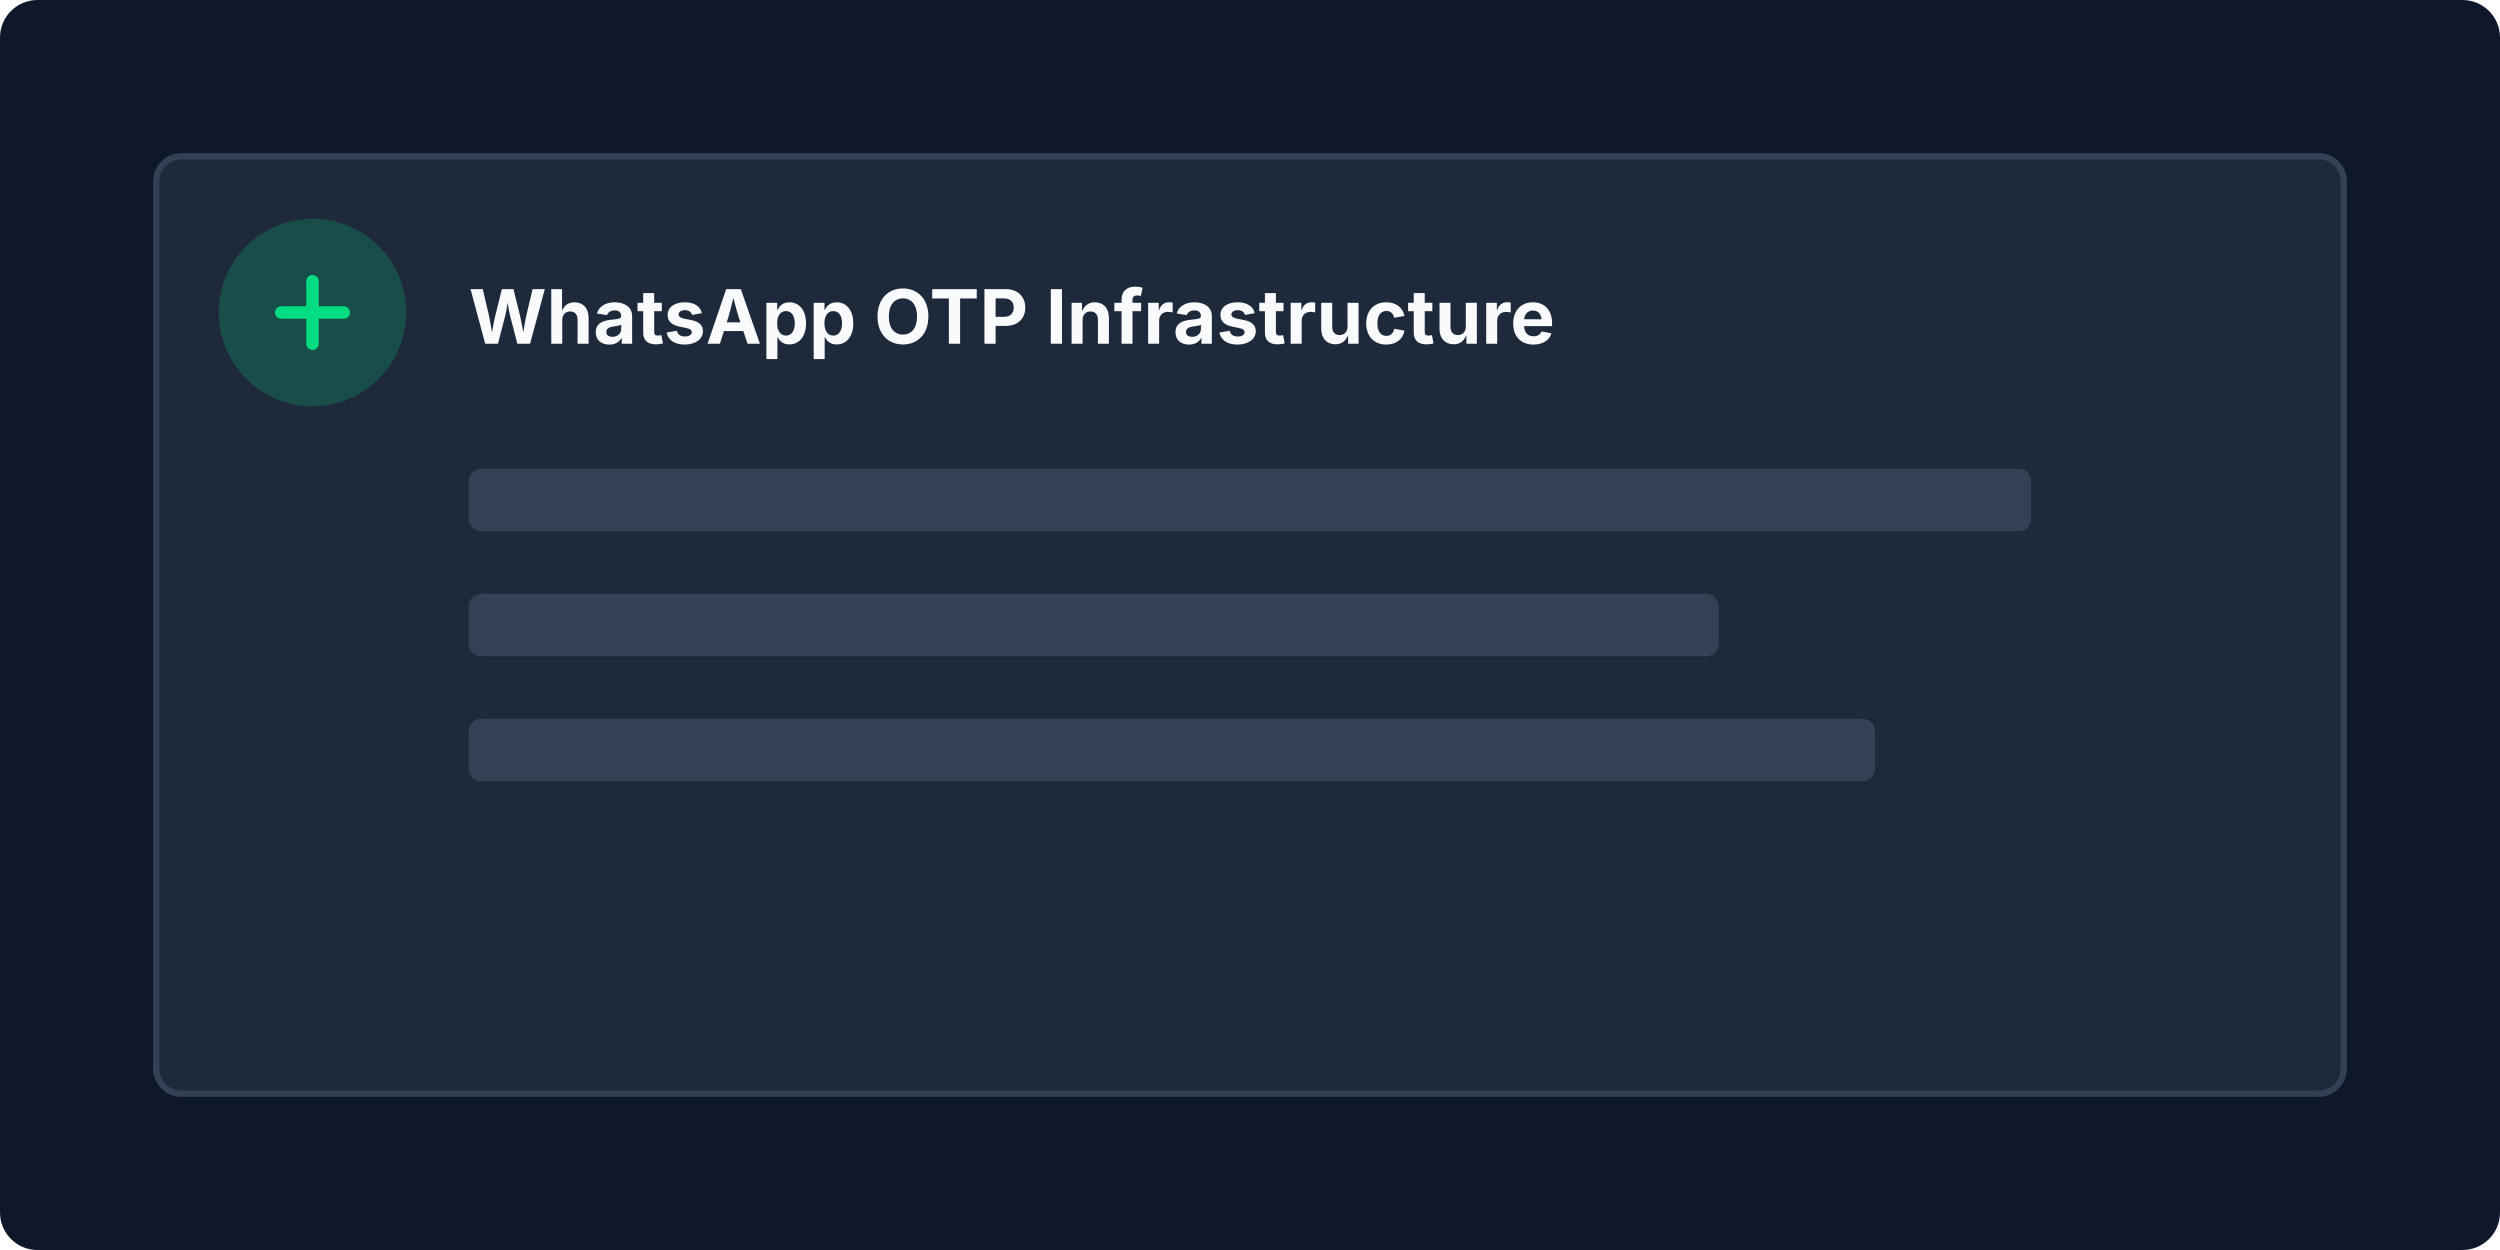
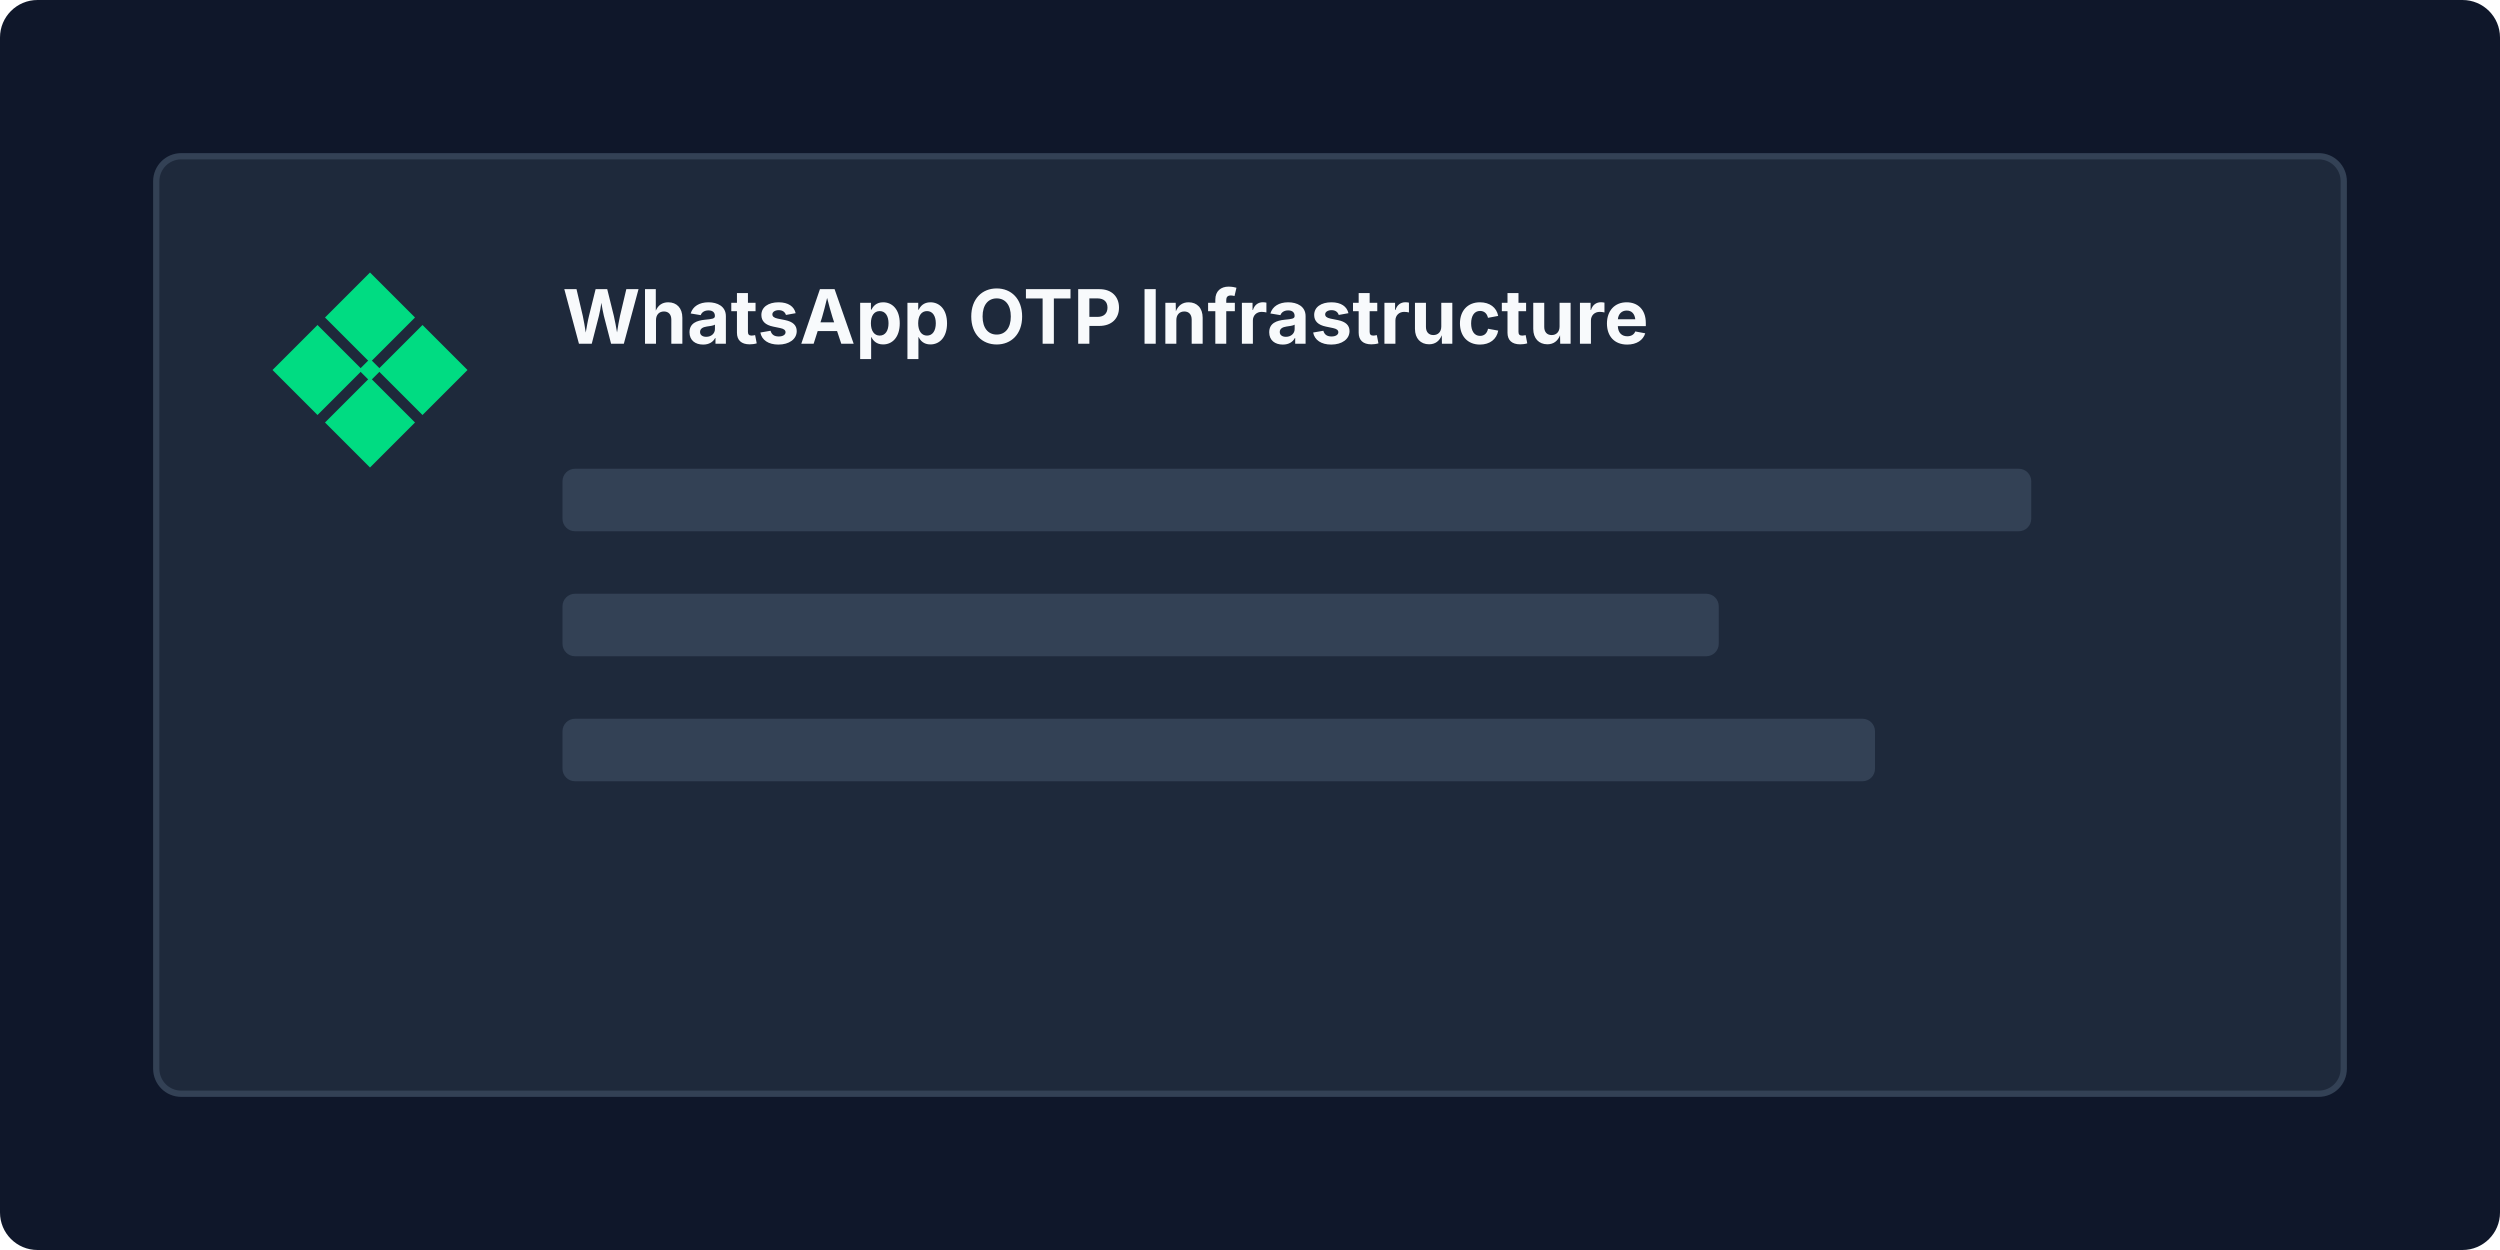
<svg xmlns="http://www.w3.org/2000/svg" width="800" height="400" viewBox="0 0 800 400">
  <rect width="800" height="400" fill="#0f172a" rx="12" />
  <rect x="50" y="50" width="700" height="300" fill="#1e293b" rx="8" stroke="#334155" stroke-width="2" />
-   <circle cx="100" cy="100" r="30" fill="#00DC82" opacity="0.2" />
-   <path d="M90 100 L110 100 M100 90 L100 110" stroke="#00DC82" stroke-width="4" stroke-linecap="round" />
-   <text x="150" y="110" font-family="Inter, sans-serif" font-size="24" font-weight="700" fill="#f8fafc">WhatsApp OTP Infrastructure</text>
-   <rect x="150" y="150" width="500" height="20" fill="#334155" rx="4" />
-   <rect x="150" y="190" width="400" height="20" fill="#334155" rx="4" />
-   <rect x="150" y="230" width="450" height="20" fill="#334155" rx="4" />
+   <g transform="translate(80, 80) scale(0.6)">
+     <path d="M64 12L88 36L64 60L40 36L64 12Z" fill="#00DC82" />
+     <path d="M64 68L88 92L64 116L40 92L64 68Z" fill="#00DC82" />
+     <path d="M12 64L36 88L60 64L36 40L12 64Z" fill="#00DC82" />
+     <path d="M68 64L92 88L116 64L92 40L68 64Z" fill="#00DC82" />
+     <path d="M64 58L70 64L64 70L58 64L64 58Z" fill="#00DC82" />
+   </g>
+   <text x="180" y="110" font-family="Inter, sans-serif" font-size="24" font-weight="700" fill="#f8fafc">WhatsApp OTP Infrastructure</text>
+   <rect x="180" y="150" width="470" height="20" fill="#334155" rx="4" />
+   <rect x="180" y="190" width="370" height="20" fill="#334155" rx="4" />
+   <rect x="180" y="230" width="420" height="20" fill="#334155" rx="4" />
</svg>
